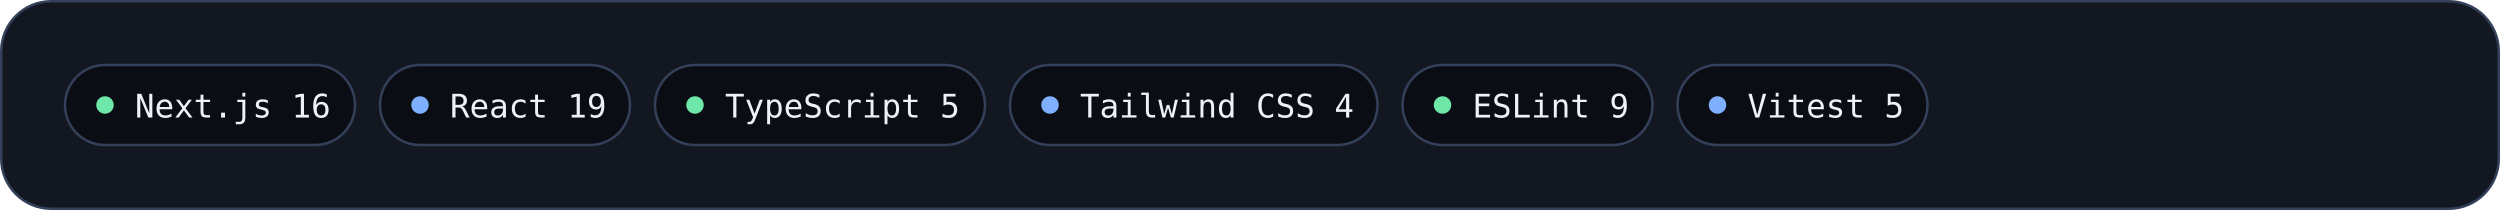
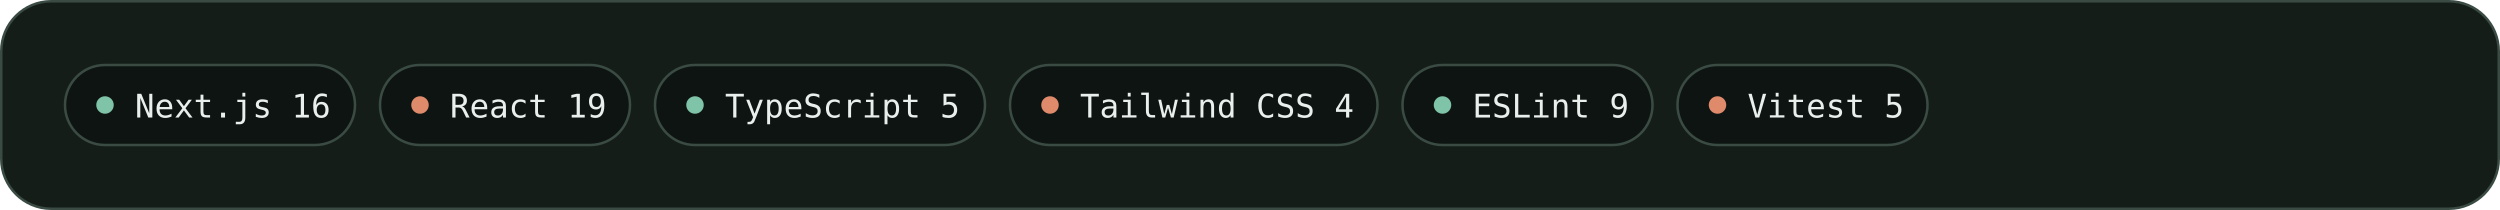
<svg xmlns="http://www.w3.org/2000/svg" width="1000" height="84" viewBox="0 0 1000 84" role="img" aria-label="Stack: Next.js 16, React 19, TypeScript 5, Tailwind CSS 4, ESLint 9, Vitest 5">
  <defs>
    <linearGradient id="g" x1="0" y1="0" x2="1" y2="0">
-       <stop offset="0" stop-color="#6ee7a8" />
-       <stop offset="1" stop-color="#7fb0ff" />
+       <stop offset="0" stop-color="#7fc4a8" />
+       <stop offset="1" stop-color="#e08a6c" />
    </linearGradient>
  </defs>
-   <rect x="0.5" y="0.5" width="999" height="83" rx="20" fill="#121721" stroke="#33405a" />
-   <rect x="26" y="26" width="116" height="32" rx="16" fill="#0a0d13" stroke="#33405a" />
-   <circle cx="42" cy="42" r="3.5" fill="#6ee7a8" />
-   <text x="54" y="47" font-family="'JetBrains Mono',Menlo,Consolas,monospace" font-size="13" fill="#eef1f6">Next.js 16</text>
-   <rect x="152" y="26" width="100" height="32" rx="16" fill="#0a0d13" stroke="#33405a" />
-   <circle cx="168" cy="42" r="3.5" fill="#7fb0ff" />
-   <text x="180" y="47" font-family="'JetBrains Mono',Menlo,Consolas,monospace" font-size="13" fill="#eef1f6">React 19</text>
-   <rect x="262" y="26" width="132" height="32" rx="16" fill="#0a0d13" stroke="#33405a" />
-   <circle cx="278" cy="42" r="3.5" fill="#6ee7a8" />
-   <text x="290" y="47" font-family="'JetBrains Mono',Menlo,Consolas,monospace" font-size="13" fill="#eef1f6">TypeScript 5</text>
-   <rect x="404" y="26" width="147" height="32" rx="16" fill="#0a0d13" stroke="#33405a" />
-   <circle cx="420" cy="42" r="3.5" fill="#7fb0ff" />
-   <text x="432" y="47" font-family="'JetBrains Mono',Menlo,Consolas,monospace" font-size="13" fill="#eef1f6">Tailwind CSS 4</text>
-   <rect x="561" y="26" width="100" height="32" rx="16" fill="#0a0d13" stroke="#33405a" />
-   <circle cx="577" cy="42" r="3.5" fill="#6ee7a8" />
-   <text x="589" y="47" font-family="'JetBrains Mono',Menlo,Consolas,monospace" font-size="13" fill="#eef1f6">ESLint 9</text>
-   <rect x="671" y="26" width="100" height="32" rx="16" fill="#0a0d13" stroke="#33405a" />
-   <circle cx="687" cy="42" r="3.5" fill="#7fb0ff" />
-   <text x="699" y="47" font-family="'JetBrains Mono',Menlo,Consolas,monospace" font-size="13" fill="#eef1f6">Vitest 5</text>
+   <rect x="0.5" y="0.5" width="999" height="83" rx="20" fill="#151d19" stroke="#3a4b44" />
+   <rect x="26" y="26" width="116" height="32" rx="16" fill="#0e1411" stroke="#3a4b44" />
+   <circle cx="42" cy="42" r="3.5" fill="#7fc4a8" />
+   <text x="54" y="47" font-family="'JetBrains Mono',Menlo,Consolas,monospace" font-size="13" fill="#e9efec">Next.js 16</text>
+   <rect x="152" y="26" width="100" height="32" rx="16" fill="#0e1411" stroke="#3a4b44" />
+   <circle cx="168" cy="42" r="3.5" fill="#e08a6c" />
+   <text x="180" y="47" font-family="'JetBrains Mono',Menlo,Consolas,monospace" font-size="13" fill="#e9efec">React 19</text>
+   <rect x="262" y="26" width="132" height="32" rx="16" fill="#0e1411" stroke="#3a4b44" />
+   <circle cx="278" cy="42" r="3.5" fill="#7fc4a8" />
+   <text x="290" y="47" font-family="'JetBrains Mono',Menlo,Consolas,monospace" font-size="13" fill="#e9efec">TypeScript 5</text>
+   <rect x="404" y="26" width="147" height="32" rx="16" fill="#0e1411" stroke="#3a4b44" />
+   <circle cx="420" cy="42" r="3.5" fill="#e08a6c" />
+   <text x="432" y="47" font-family="'JetBrains Mono',Menlo,Consolas,monospace" font-size="13" fill="#e9efec">Tailwind CSS 4</text>
+   <rect x="561" y="26" width="100" height="32" rx="16" fill="#0e1411" stroke="#3a4b44" />
+   <circle cx="577" cy="42" r="3.5" fill="#7fc4a8" />
+   <text x="589" y="47" font-family="'JetBrains Mono',Menlo,Consolas,monospace" font-size="13" fill="#e9efec">ESLint 9</text>
+   <rect x="671" y="26" width="100" height="32" rx="16" fill="#0e1411" stroke="#3a4b44" />
+   <circle cx="687" cy="42" r="3.5" fill="#e08a6c" />
+   <text x="699" y="47" font-family="'JetBrains Mono',Menlo,Consolas,monospace" font-size="13" fill="#e9efec">Vitest 5</text>
</svg>
